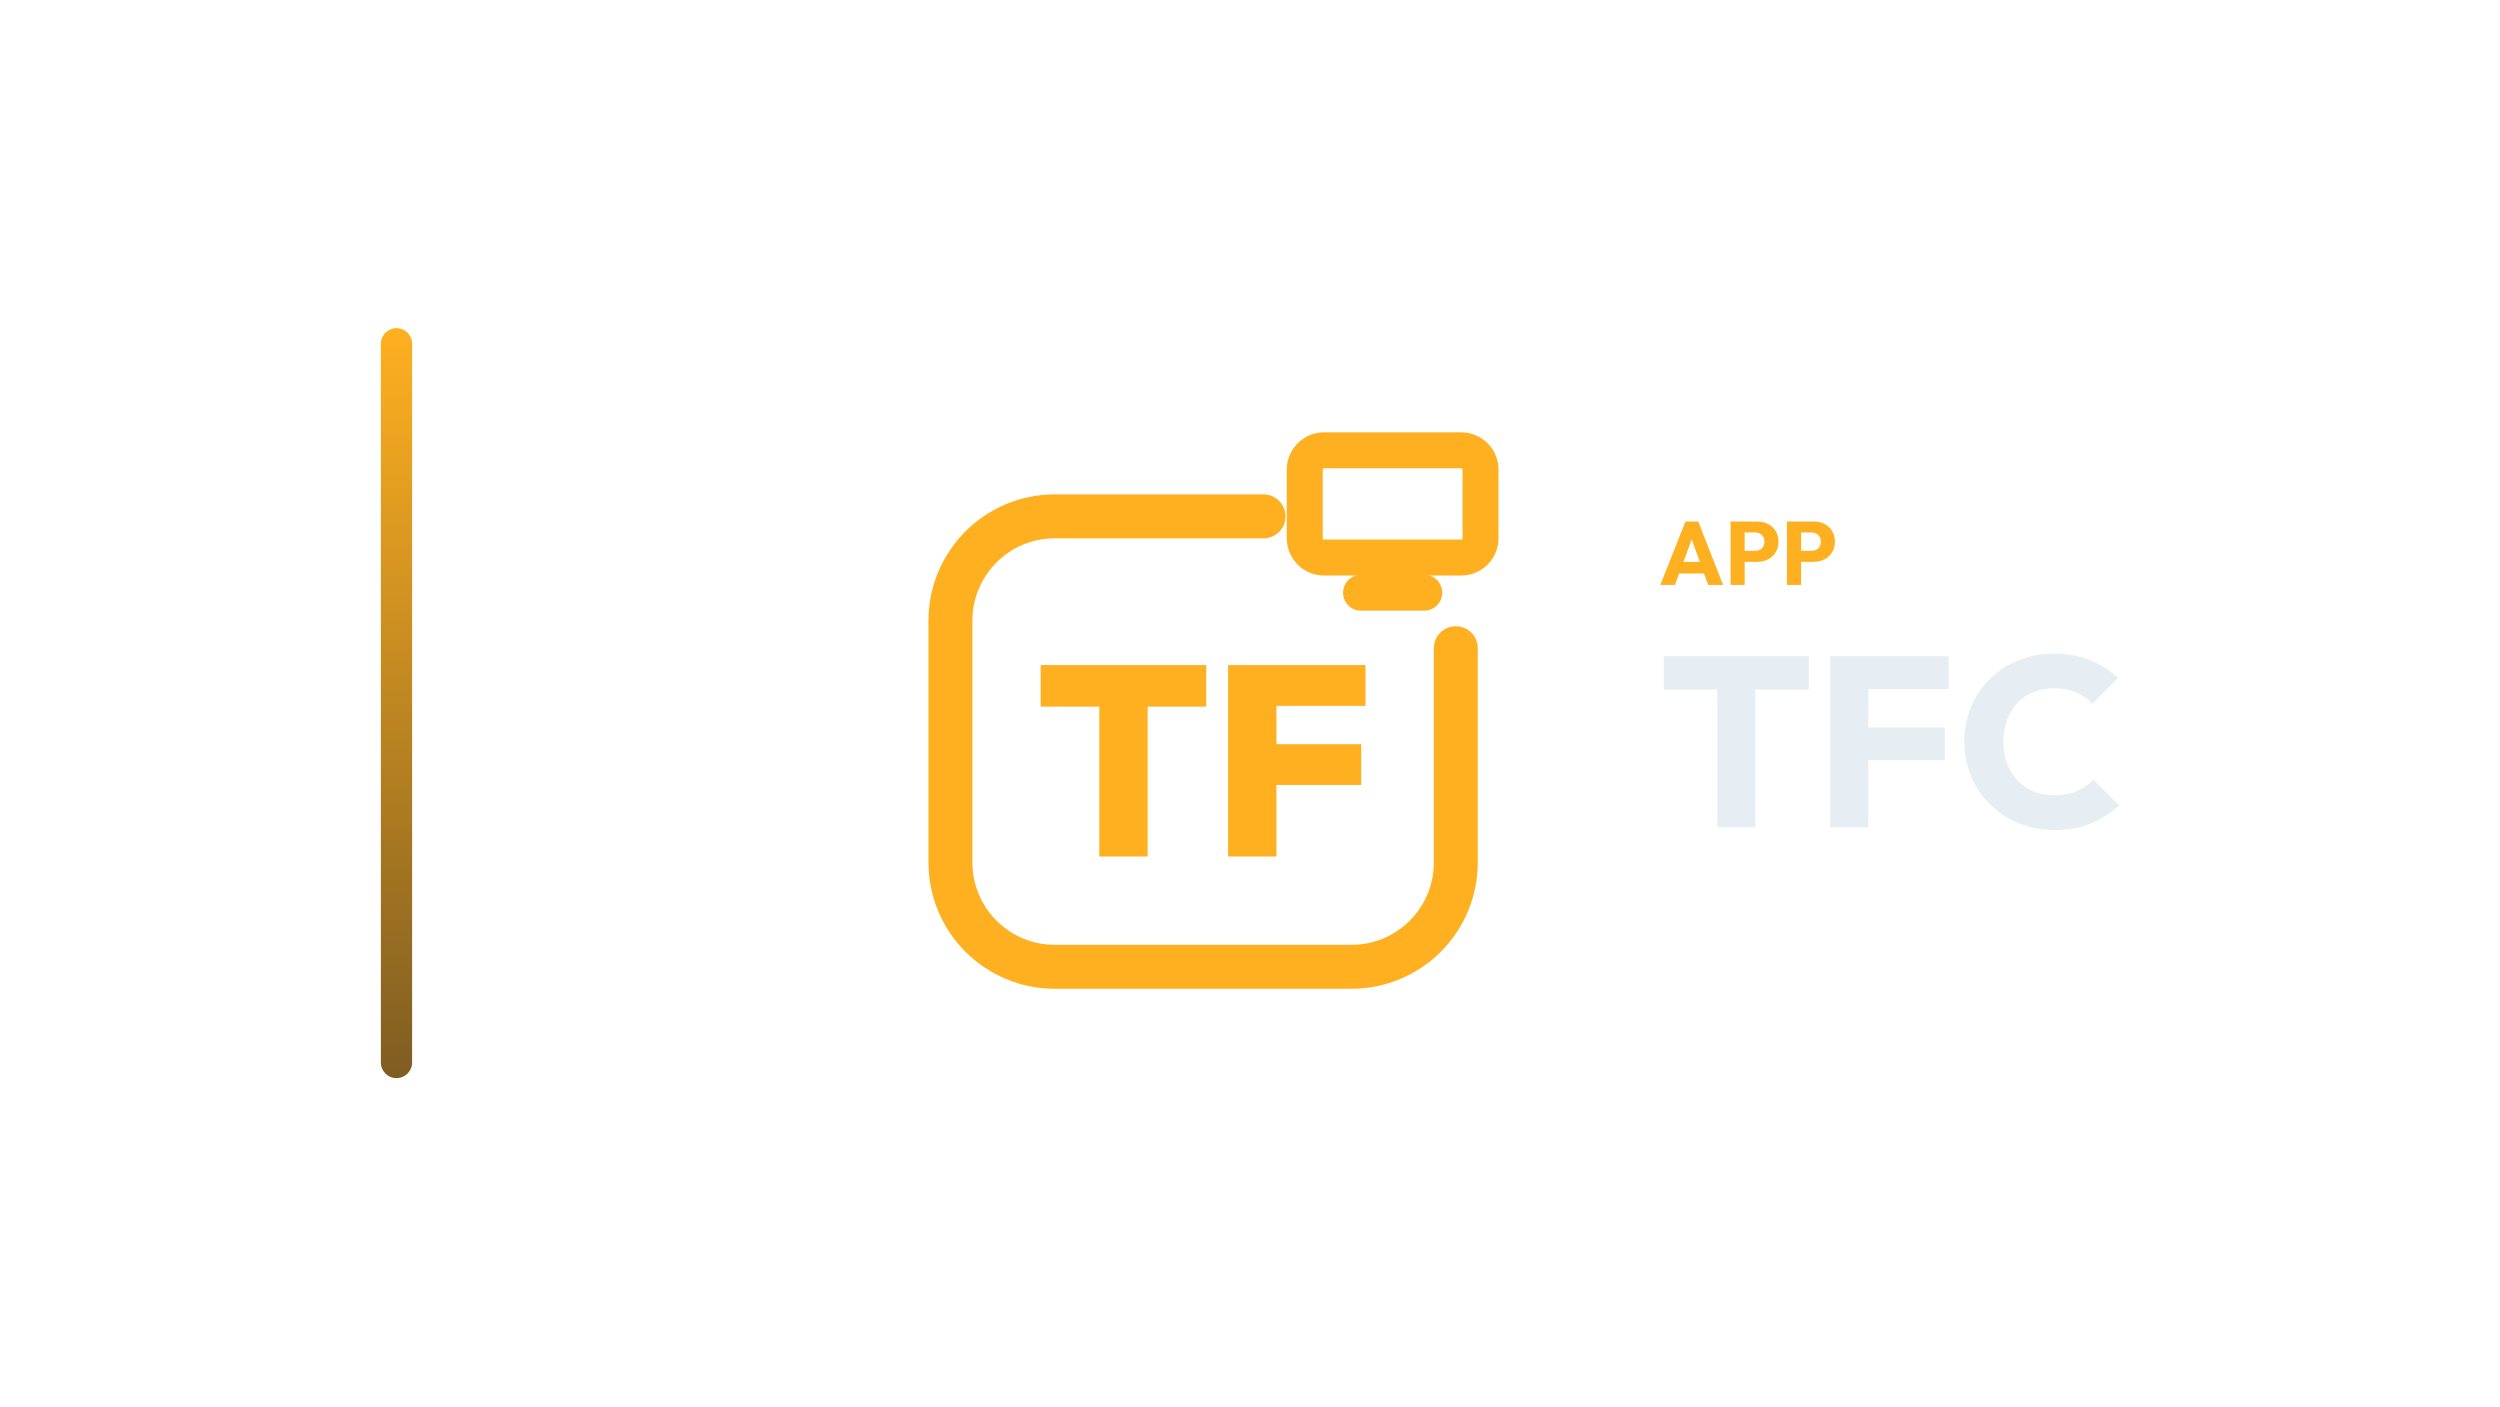
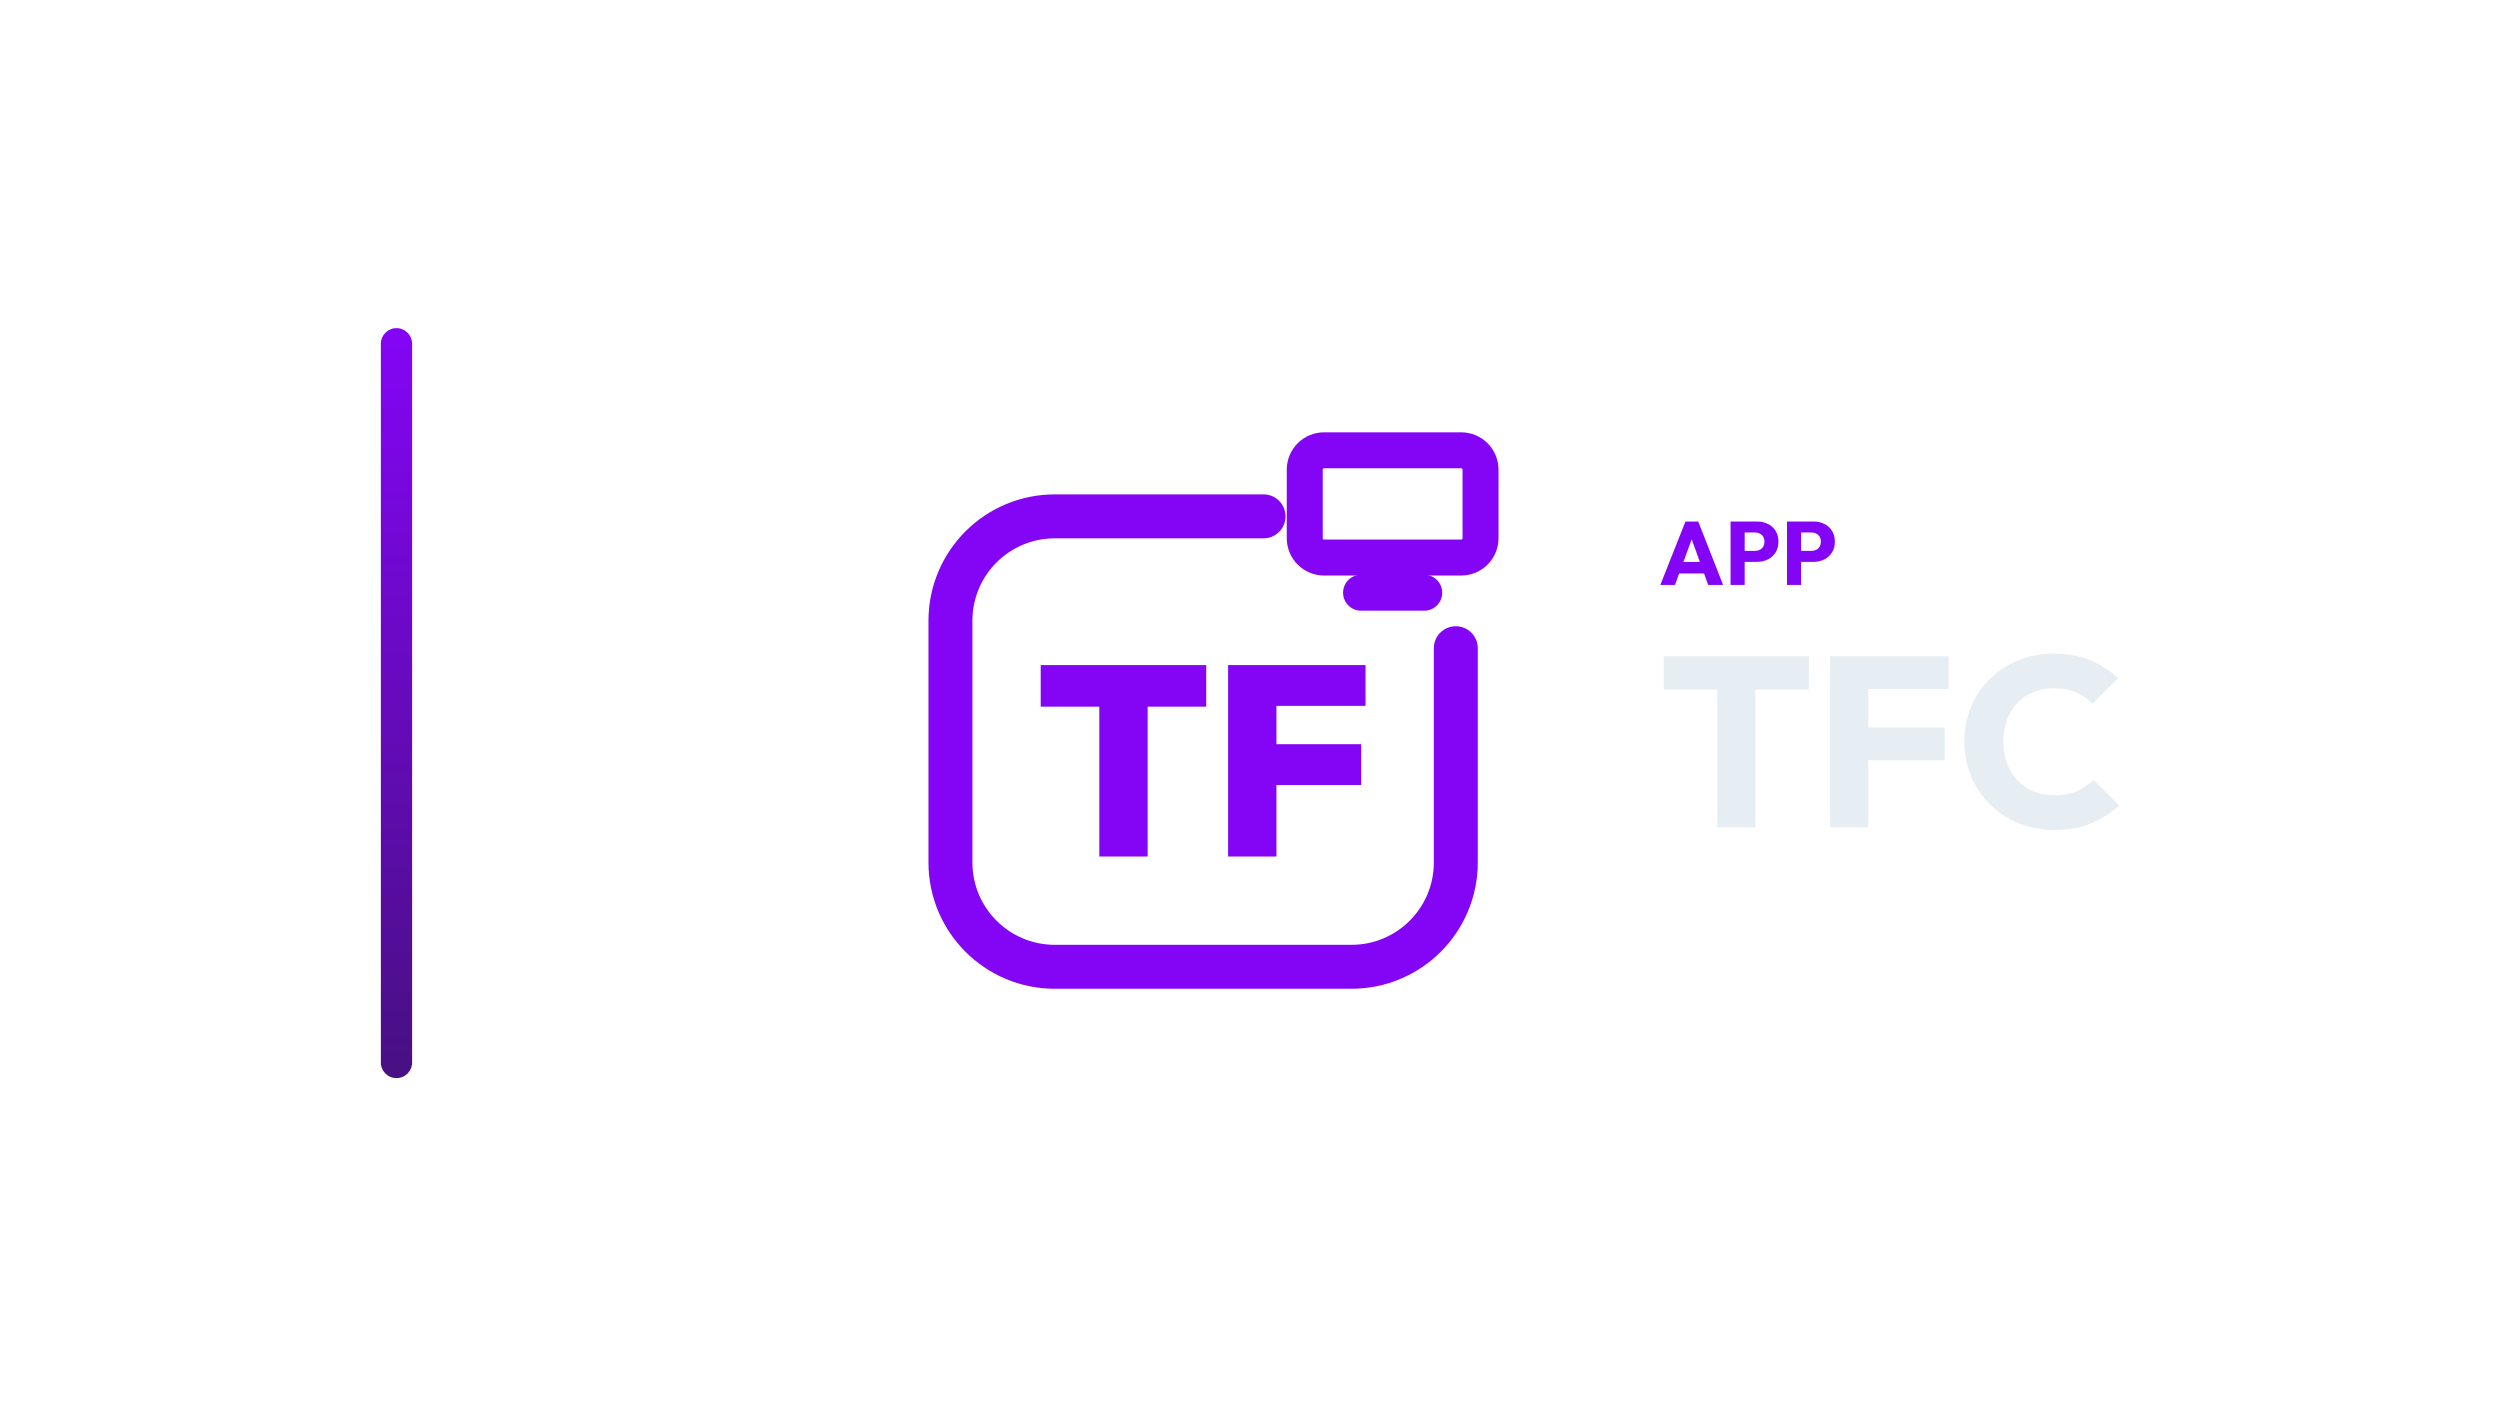
<svg xmlns="http://www.w3.org/2000/svg" width="1280" height="720" viewBox="0 0 1280 720">
  <g transform="translate(125.0,0.0)">
    <defs>
      <linearGradient id="cbRail" x1="0" y1="0" x2="0" y2="1">
-         <stop offset="0%" stop-color="#FFB020" />
-         <stop offset="100%" stop-color="#7E5D22" />
+         <stop offset="0%" stop-color="#8405F6" />
+         <stop offset="100%" stop-color="#471082" />
      </linearGradient>
    </defs>
    <rect x="70" y="168" width="16" height="384" rx="8.0" fill="url(#cbRail)" />
    <g transform="translate(311,180) scale(0.70312)">
-       <path d="M 300 120 L 148 120 C 106 120 72 154 72 196 L 72 372 C 72 414 106 448 148 448 L 364 448 C 406 448 440 414 440 372 L 440 216" fill="none" stroke="#FFB020" stroke-width="32.0" stroke-linecap="round" stroke-linejoin="round" />
-       <rect x="330.0" y="71.9" width="128.0" height="78.1" rx="14.1" fill="none" stroke="#FFB020" stroke-width="26.2" stroke-linecap="round" stroke-linejoin="round" />
-       <path d="M 371.0 175.6 L 417.0 175.6" fill="none" stroke="#FFB020" stroke-width="26.2" stroke-linecap="round" stroke-linejoin="round" />
-       <path d="M180.402 367.7V229.283H215.596V367.7ZM137.736 258.579V228.3H258.261V258.579Z" fill="#FFB020" stroke="none" />
-       <path d="M274.187 367.7V228.3H309.381V367.7ZM302.106 315.597V285.908H371.118V315.597ZM302.106 257.989V228.3H374.264V257.989Z" fill="#FFB020" stroke="none" />
+       <path d="M 300 120 L 148 120 C 106 120 72 154 72 196 L 72 372 C 72 414 106 448 148 448 L 364 448 C 406 448 440 414 440 372 L 440 216" fill="none" stroke="#8405F6" stroke-width="32.0" stroke-linecap="round" stroke-linejoin="round" />
+       <rect x="330.0" y="71.9" width="128.0" height="78.1" rx="14.1" fill="none" stroke="#8405F6" stroke-width="26.2" stroke-linecap="round" stroke-linejoin="round" />
+       <path d="M 371.0 175.6 L 417.0 175.6" fill="none" stroke="#8405F6" stroke-width="26.2" stroke-linecap="round" stroke-linejoin="round" />
+       <path d="M180.402 367.7V229.283H215.596V367.7ZM137.736 258.579V228.3H258.261V258.579Z" fill="#8405F6" stroke="none" />
+       <path d="M274.187 367.7V228.3H309.381V367.7ZM302.106 315.597V285.908H371.118V315.597ZM302.106 257.989V228.3H374.264V257.989Z" fill="#8405F6" stroke="none" />
    </g>
-     <path d="M725.079 299.49 737.959 267.014H744.491L757.233 299.49H749.597L739.845 272.534H742.467L732.577 299.49ZM732.393 293.602V287.714H750.103V293.602Z" fill="#FFB020" stroke="none" />
-     <path d="M766.571 287.668V282.056H773.563Q774.897 282.056 776.001 281.504Q777.105 280.952 777.749 279.894Q778.393 278.836 778.393 277.318Q778.393 275.846 777.749 274.788Q777.105 273.73 776.001 273.178Q774.897 272.626 773.563 272.626H766.571V267.014H774.621Q777.703 267.014 780.187 268.256Q782.671 269.498 784.12 271.821Q785.569 274.144 785.569 277.318Q785.569 280.492 784.12 282.815Q782.671 285.138 780.187 286.403Q777.703 287.668 774.621 287.668ZM761.051 299.49V267.014H768.273V299.49Z" fill="#FFB020" stroke="none" />
-     <path d="M795.459 287.668V282.056H802.451Q803.785 282.056 804.889 281.504Q805.993 280.952 806.637 279.894Q807.281 278.836 807.281 277.318Q807.281 275.846 806.637 274.788Q805.993 273.73 804.889 273.178Q803.785 272.626 802.451 272.626H795.459V267.014H803.509Q806.591 267.014 809.075 268.256Q811.559 269.498 813.008 271.821Q814.457 274.144 814.457 277.318Q814.457 280.492 813.008 282.815Q811.559 285.138 809.075 286.403Q806.591 287.668 803.509 287.668ZM789.939 299.49V267.014H797.161V299.49Z" fill="#FFB020" stroke="none" />
+     <path d="M725.079 299.49 737.959 267.014H744.491L757.233 299.49H749.597L739.845 272.534H742.467L732.577 299.49ZM732.393 293.602V287.714H750.103V293.602Z" fill="#8405F6" stroke="none" />
+     <path d="M766.571 287.668V282.056H773.563Q774.897 282.056 776.001 281.504Q777.105 280.952 777.749 279.894Q778.393 278.836 778.393 277.318Q778.393 275.846 777.749 274.788Q777.105 273.73 776.001 273.178Q774.897 272.626 773.563 272.626H766.571V267.014H774.621Q777.703 267.014 780.187 268.256Q782.671 269.498 784.12 271.821Q785.569 274.144 785.569 277.318Q785.569 280.492 784.12 282.815Q782.671 285.138 780.187 286.403Q777.703 287.668 774.621 287.668ZM761.051 299.49V267.014H768.273V299.49Z" fill="#8405F6" stroke="none" />
+     <path d="M795.459 287.668V282.056H802.451Q803.785 282.056 804.889 281.504Q805.993 280.952 806.637 279.894Q807.281 278.836 807.281 277.318Q807.281 275.846 806.637 274.788Q805.993 273.73 804.889 273.178Q803.785 272.626 802.451 272.626H795.459V267.014H803.509Q806.591 267.014 809.075 268.256Q811.559 269.498 813.008 271.821Q814.457 274.144 814.457 277.318Q814.457 280.492 813.008 282.815Q811.559 285.138 809.075 286.403Q806.591 287.668 803.509 287.668ZM789.939 299.49V267.014H797.161V299.49Z" fill="#8405F6" stroke="none" />
    <path d="M754.273 423.57V337.266H773.741V423.57ZM726.869 353.014V336.026H801.145V353.014Z" fill="#E6EDF3" stroke="none" />
    <path d="M812.057 423.57V336.026H831.525V423.57ZM826.937 389.222V372.482H870.709V389.222ZM826.937 352.766V336.026H872.693V352.766Z" fill="#E6EDF3" stroke="none" />
    <path d="M926.757 424.934Q916.961 424.934 908.591 421.524Q900.221 418.114 893.959 411.914Q887.697 405.714 884.225 397.468Q880.753 389.222 880.753 379.674Q880.753 370.126 884.225 361.88Q887.697 353.634 893.897 347.558Q900.097 341.482 908.467 338.072Q916.837 334.662 926.633 334.662Q937.049 334.662 945.171 338.01Q953.293 341.358 959.369 347.186L946.349 360.33Q942.877 356.61 937.979 354.502Q933.081 352.394 926.633 352.394Q920.929 352.394 916.155 354.316Q911.381 356.238 907.971 359.834Q904.561 363.43 902.639 368.514Q900.717 373.598 900.717 379.674Q900.717 385.874 902.639 390.958Q904.561 396.042 907.971 399.638Q911.381 403.234 916.155 405.218Q920.929 407.202 926.633 407.202Q933.329 407.202 938.289 405.094Q943.249 402.986 946.845 399.266L959.989 412.41Q953.665 418.238 945.543 421.586Q937.421 424.934 926.757 424.934Z" fill="#E6EDF3" stroke="none" />
  </g>
</svg>
